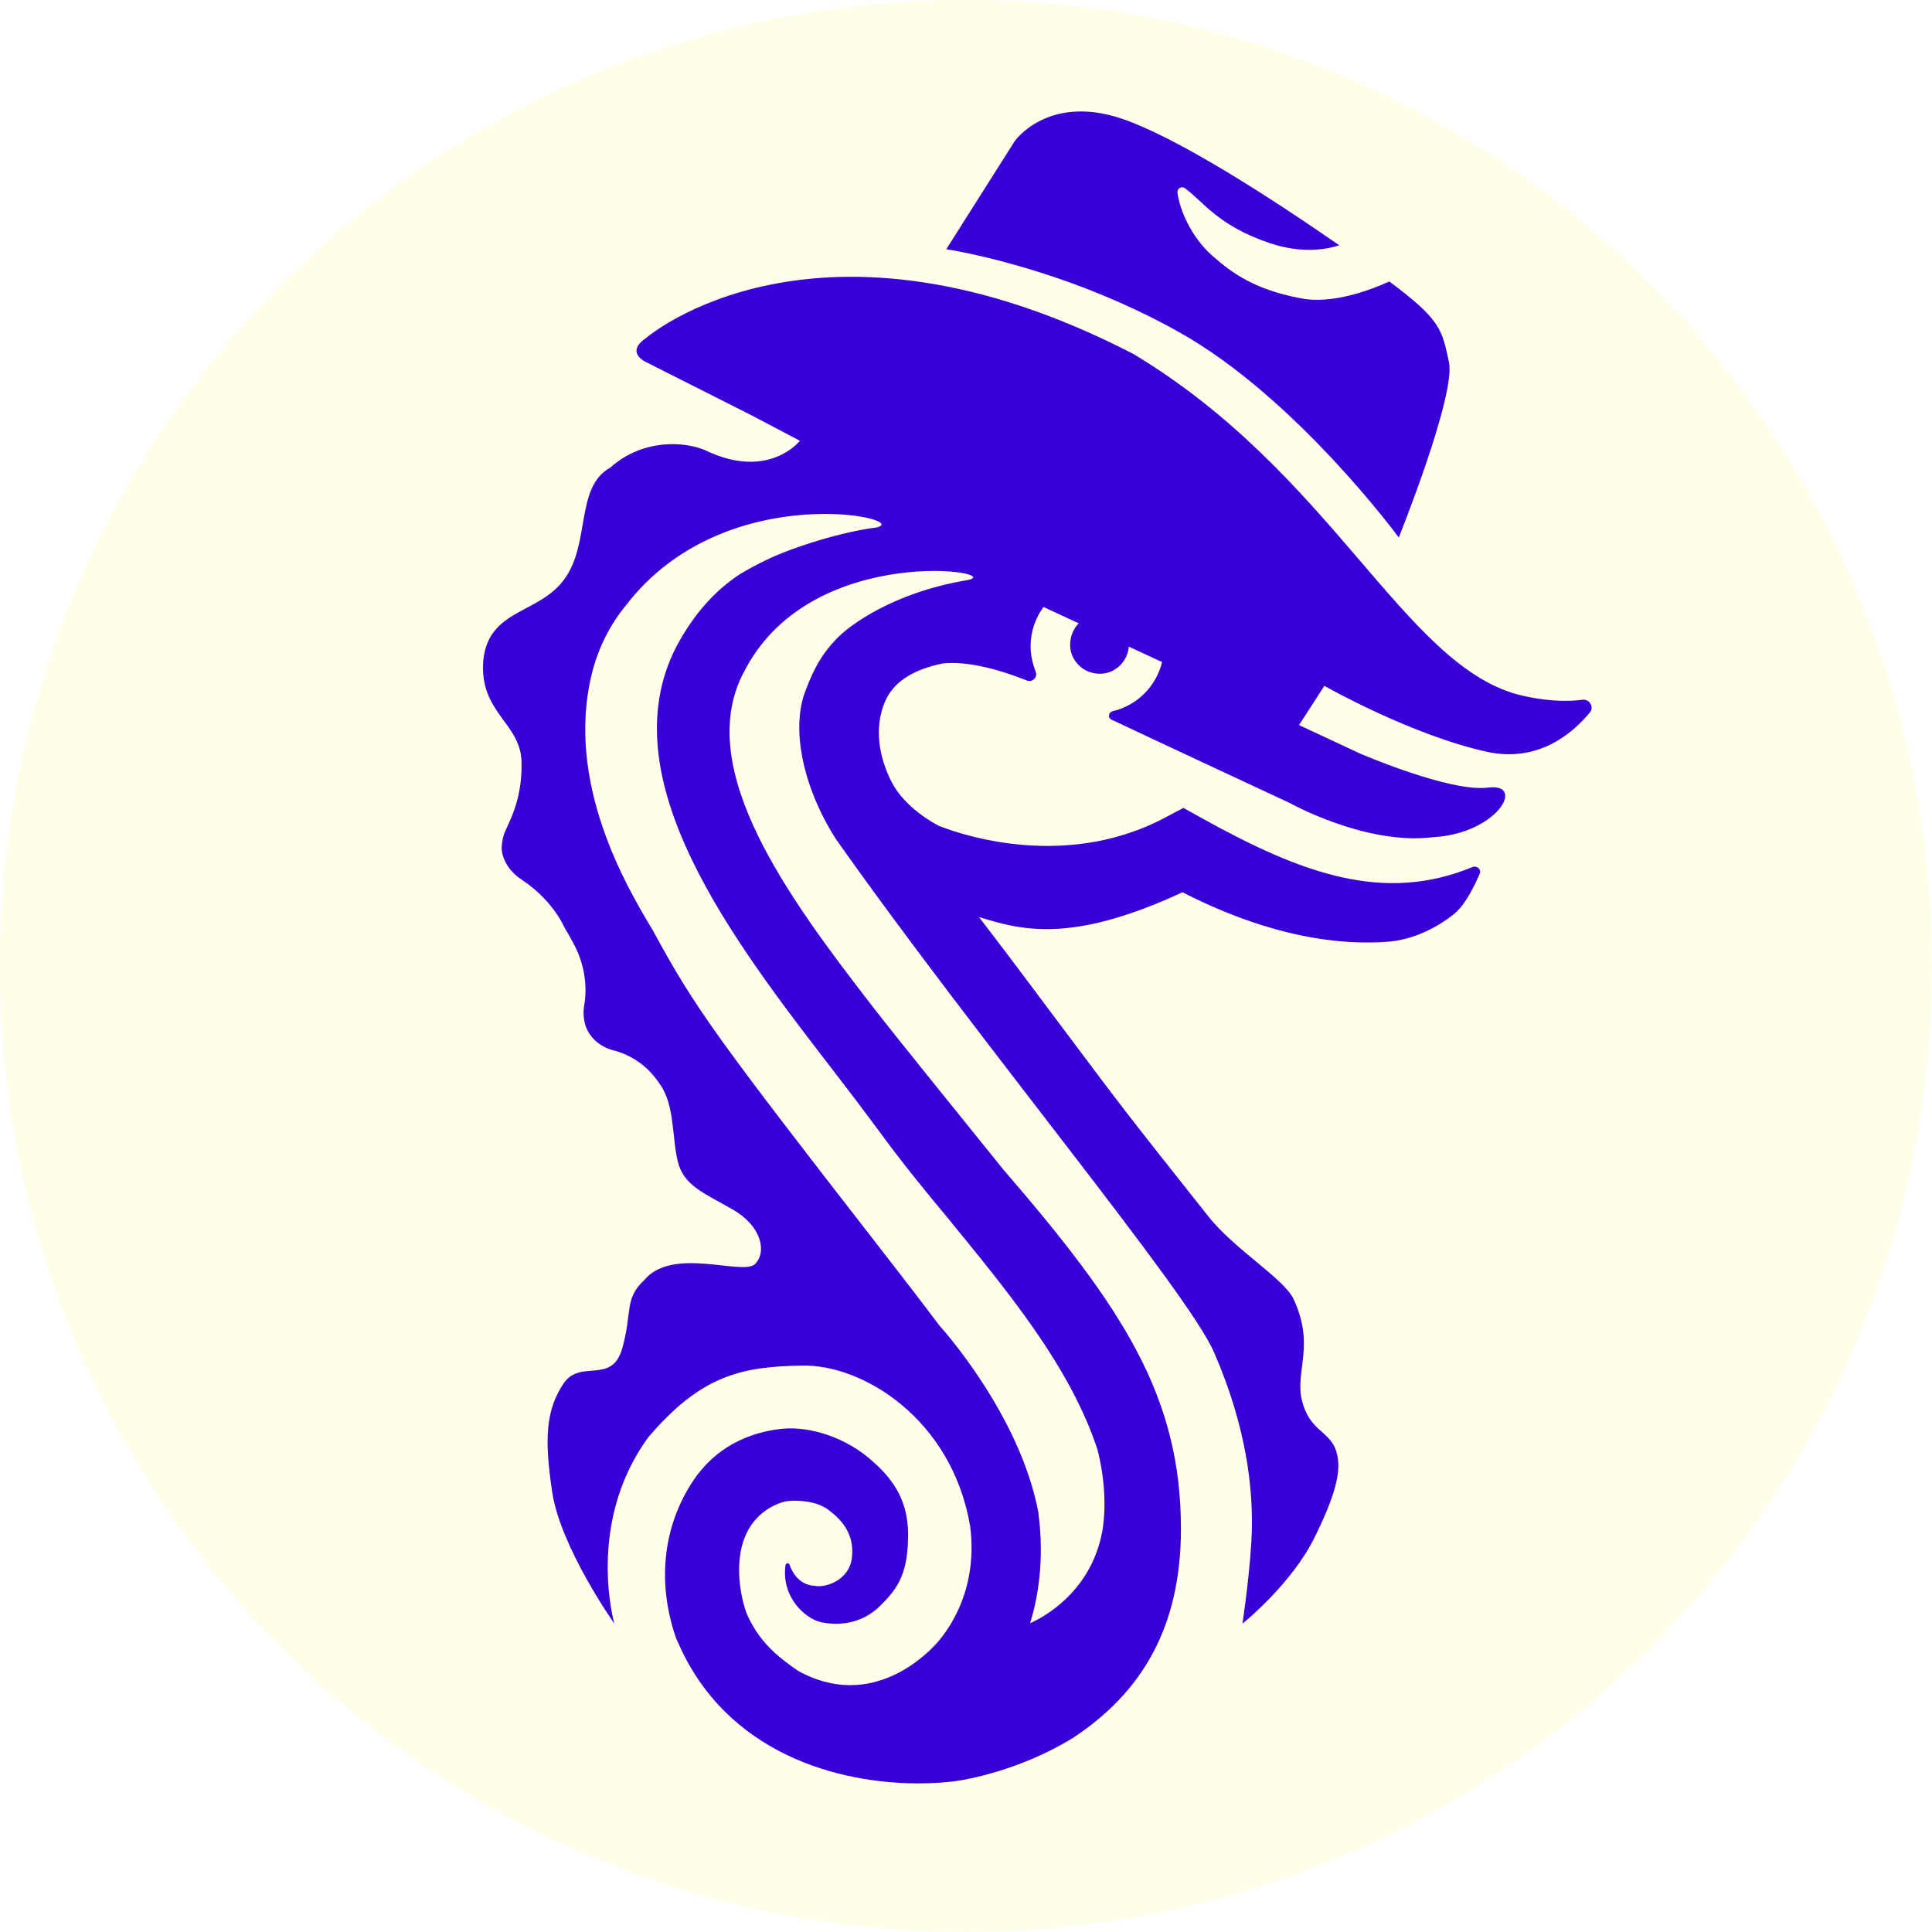
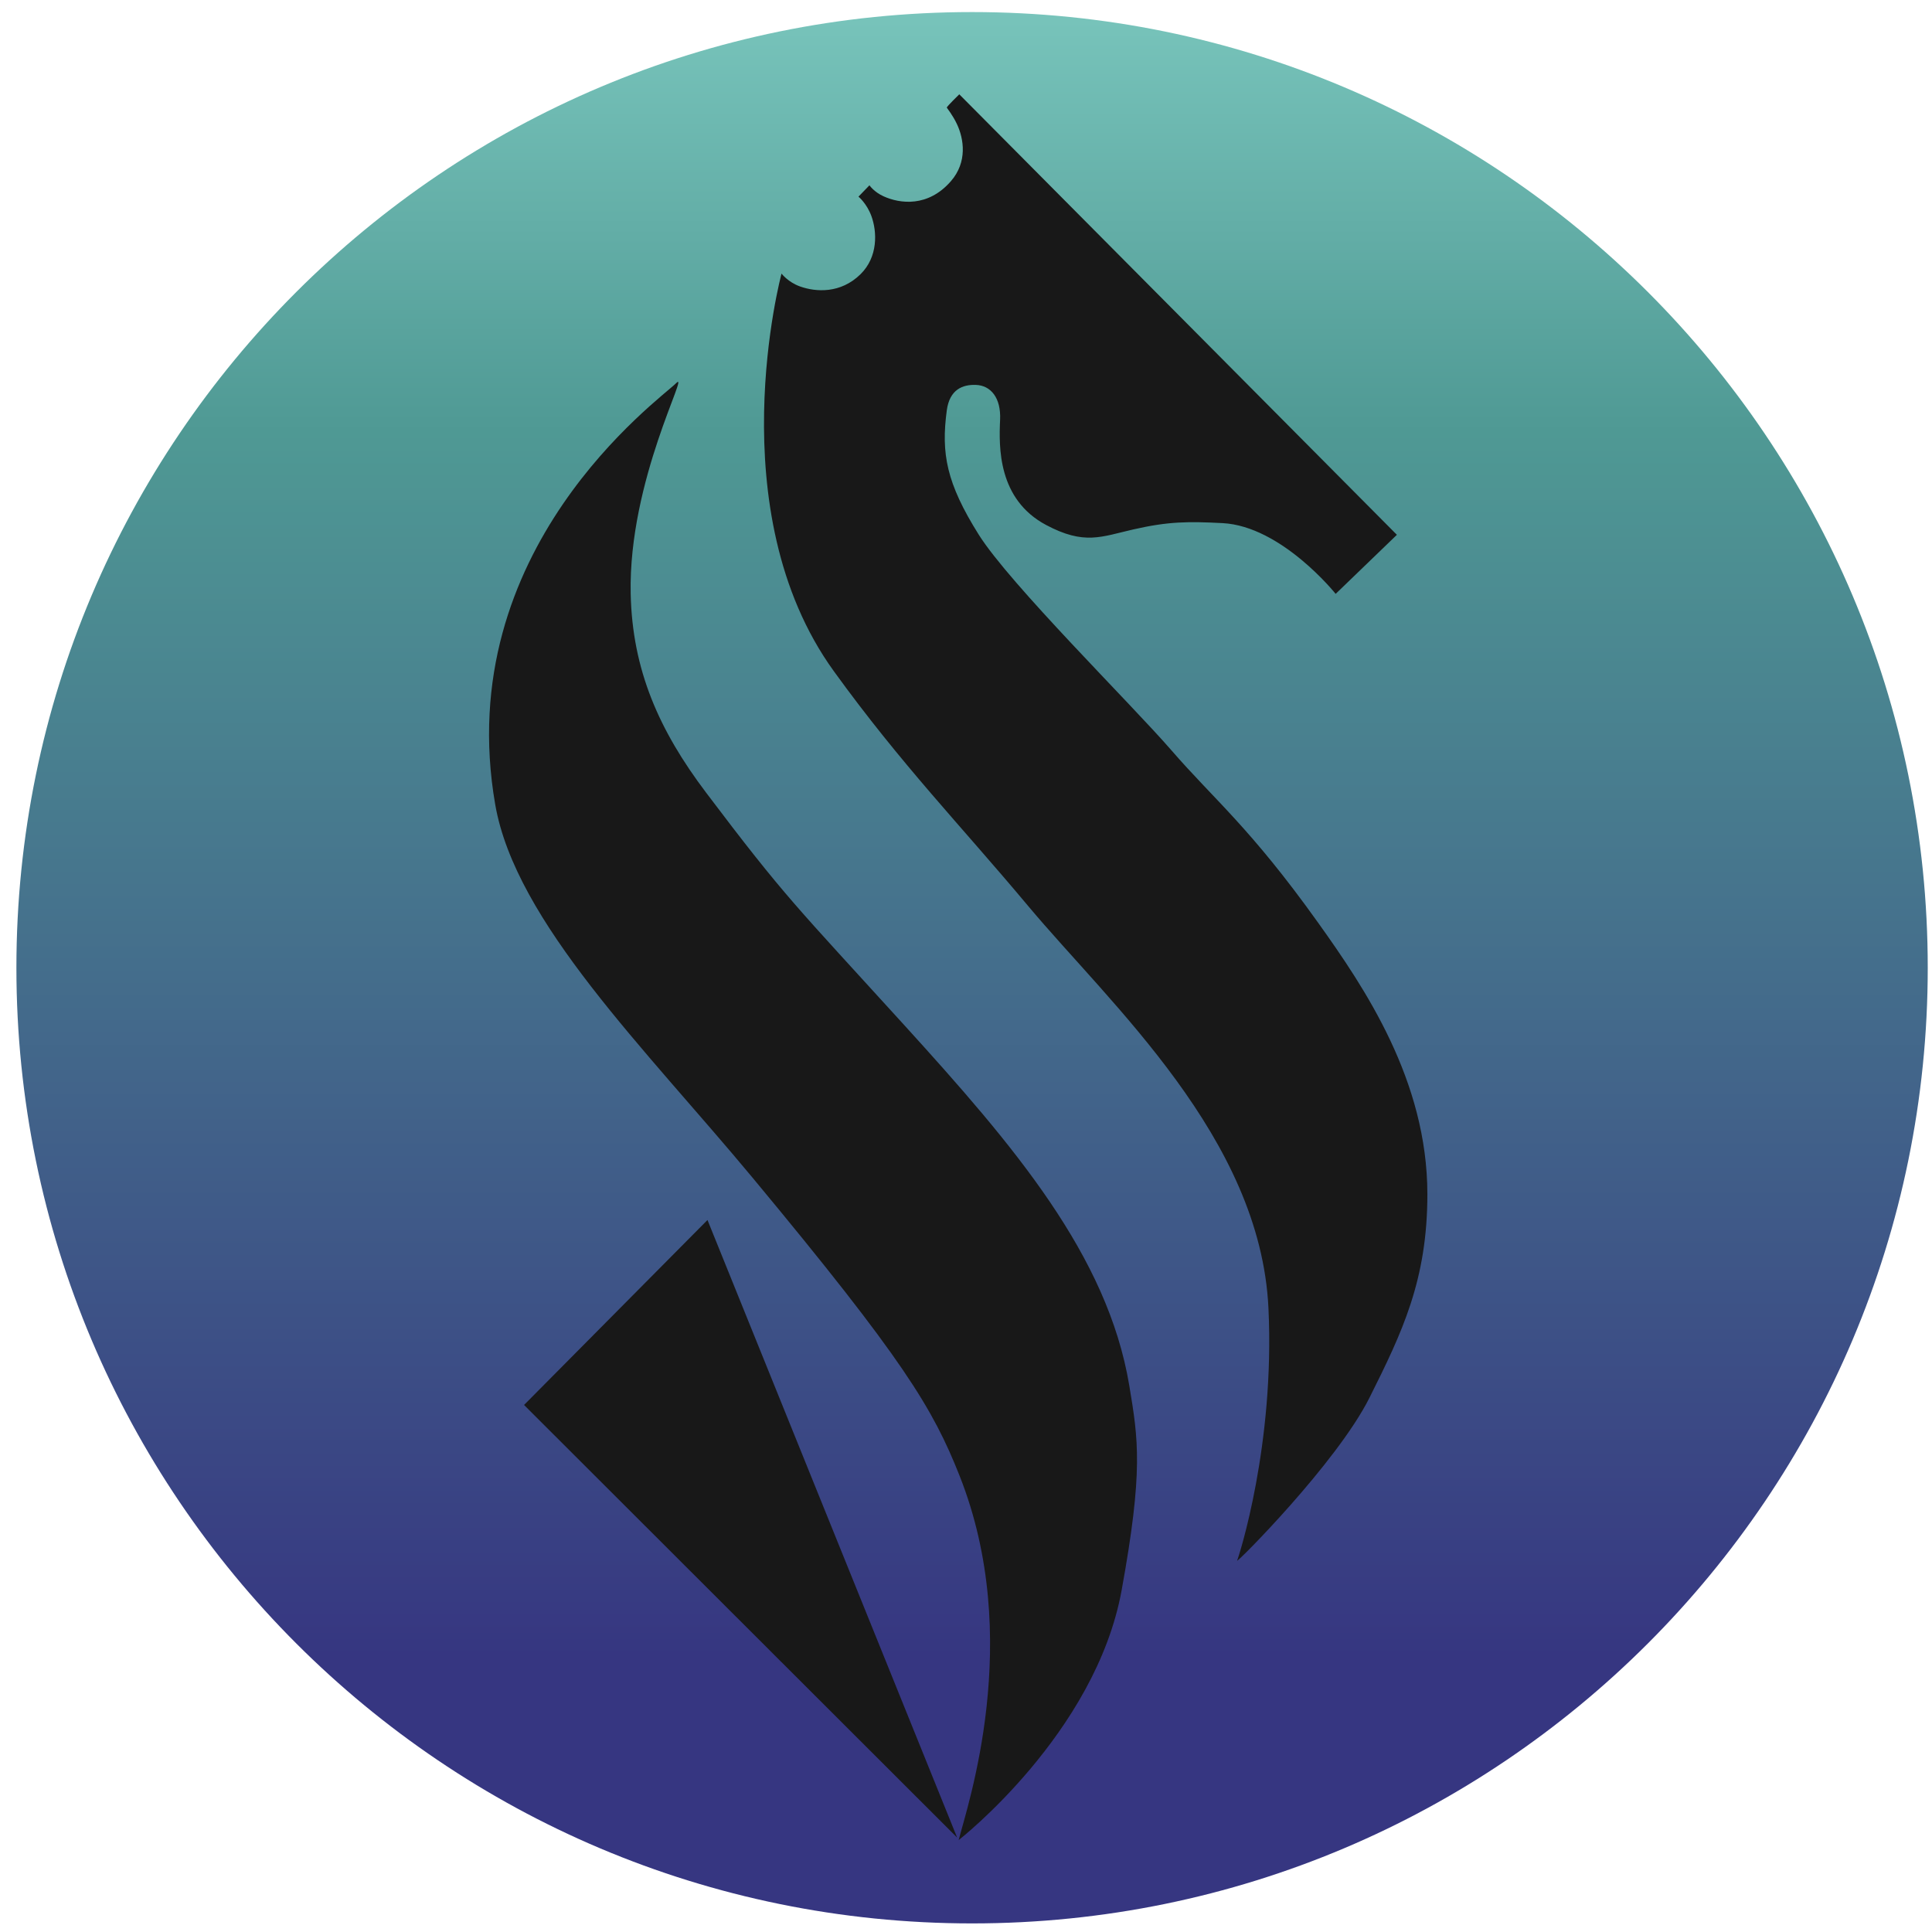
- <svg xmlns="http://www.w3.org/2000/svg" width="52" height="52" viewBox="0 0 52 52" fill="none">
-   <circle cx="26" cy="26" r="26" fill="#FFFFE9" />
-   <path d="M37.648 14.467C37.648 14.467 39.197 10.621 38.997 9.739C38.81 8.885 38.797 8.618 37.394 7.576C36.834 7.83 35.832 8.19 35.017 8.03C33.815 7.803 33.201 7.389 32.627 6.881C32.053 6.374 31.745 5.626 31.692 5.185C31.679 5.079 31.799 4.999 31.892 5.065C32.386 5.426 32.787 6.08 34.189 6.548C34.991 6.815 35.645 6.735 36.046 6.601C34.27 5.372 31.692 3.69 30.156 3.182C28.193 2.541 27.312 3.797 27.312 3.797L25.469 6.708C25.469 6.708 28.567 7.162 31.732 8.938C34.884 10.701 37.648 14.467 37.648 14.467Z" fill="#3800D6" />
-   <path d="M42.589 18.834C42.202 18.887 41.614 18.887 40.826 18.687C37.742 17.819 35.845 12.731 30.503 9.526C21.97 5.119 17.389 9.098 17.389 9.098C16.802 9.499 17.403 9.753 17.403 9.753L20.207 11.168L21.529 11.863C21.529 11.863 20.688 12.944 18.979 12.117C18.418 11.876 17.296 11.809 16.428 12.584C15.48 13.105 15.894 14.614 15.199 15.575C14.518 16.537 13.156 16.377 13.009 17.765C12.889 19.181 14.011 19.448 14.037 20.503C14.064 21.558 13.677 22.159 13.57 22.439C13.53 22.56 13.503 22.707 13.503 22.854C13.517 23.054 13.61 23.254 13.743 23.414C13.85 23.535 13.944 23.615 14.051 23.681C14.505 23.989 14.892 24.389 15.146 24.87C15.186 24.95 15.226 25.03 15.279 25.11C15.319 25.177 15.359 25.257 15.413 25.351C15.707 25.872 15.827 26.486 15.72 27.087C15.693 27.247 15.707 27.434 15.76 27.608C15.867 27.928 16.147 28.169 16.481 28.262C16.975 28.382 17.403 28.676 17.696 29.09C17.723 29.117 17.736 29.157 17.763 29.183C18.164 29.744 18.084 30.626 18.244 31.267C18.404 31.908 18.938 32.108 19.713 32.549C20.488 32.989 20.648 33.684 20.327 34.018C20.007 34.352 18.11 33.537 17.349 34.445C16.788 34.966 17.029 35.3 16.748 36.288C16.468 37.29 15.613 36.555 15.159 37.25C14.705 37.944 14.638 38.692 14.865 40.174C15.092 41.657 16.535 43.7 16.535 43.7C16.535 43.7 15.76 41.002 17.443 38.692C18.872 37.009 19.967 36.782 21.583 36.755C23.212 36.715 25.616 38.184 26.11 41.069C26.363 42.979 25.322 44.087 25.242 44.194C25.055 44.408 23.519 46.104 21.476 44.968C20.915 44.581 20.421 44.181 20.087 43.406C19.846 42.698 19.78 41.75 20.18 41.109C20.514 40.575 21.048 40.415 21.209 40.401C21.449 40.375 21.97 40.388 22.304 40.642C22.638 40.895 22.998 41.269 22.931 41.91C22.865 42.551 22.197 42.738 21.943 42.685C21.73 42.645 21.876 42.672 21.93 42.685C21.516 42.658 21.329 42.338 21.249 42.111C21.235 42.057 21.155 42.071 21.142 42.124C21.022 43.005 21.689 43.566 22.09 43.66C22.531 43.753 23.185 43.74 23.719 43.192C24.187 42.725 24.441 42.324 24.441 41.296C24.441 40.455 24.093 39.867 23.519 39.36C22.771 38.665 21.783 38.398 21.102 38.452C20.461 38.505 19.339 38.772 18.605 39.934C17.924 41.002 17.63 42.471 18.204 44.114L18.231 44.167C19.539 47.225 22.598 48 24.708 48C25.135 48 25.522 47.973 25.843 47.92C25.91 47.907 27.419 47.679 28.887 46.771C30.704 45.569 31.785 43.833 31.785 41.149C31.785 37.584 30.223 35.206 27.018 31.494C26.404 30.733 23.906 27.648 23.452 27.047C21.222 24.162 18.725 20.77 19.967 18.193C20.007 18.113 20.047 18.046 20.087 17.966C21.943 14.56 27.178 15.402 26.03 15.615C24.04 15.949 22.851 16.831 22.491 17.218C22.13 17.605 21.93 17.939 21.689 18.567C21.275 19.595 21.609 21.184 22.491 22.573C26.323 28.008 31.986 34.779 32.68 36.408C33.575 38.465 33.709 40.094 33.695 41.096C33.682 42.097 33.441 43.7 33.441 43.7C33.441 43.7 34.764 42.645 35.391 41.363C36.019 40.081 36.126 39.467 35.939 38.986C35.738 38.505 35.244 38.492 35.044 37.704C34.844 36.916 35.404 36.221 34.817 34.966C34.563 34.419 33.214 33.617 32.52 32.736C31.826 31.854 30.557 30.279 29.609 29.01C27.899 26.74 27.338 25.965 26.35 24.683C27.419 25.003 28.754 25.444 31.826 24.015C34.67 25.471 36.62 25.391 37.301 25.351C37.982 25.311 38.623 25.003 39.117 24.616C39.438 24.363 39.678 23.855 39.825 23.521C39.878 23.401 39.758 23.294 39.638 23.334C37.247 24.323 35.044 23.521 32.333 22.012L31.852 21.745L31.371 21.999C28.527 23.521 25.535 22.333 25.268 22.226C25.162 22.172 24.347 21.745 23.986 21.024C23.626 20.303 23.546 19.542 23.813 18.901C24.026 18.38 24.534 18.032 25.362 17.859C26.043 17.779 26.924 18.032 27.632 18.313C27.792 18.38 27.939 18.22 27.873 18.073C27.792 17.859 27.739 17.632 27.739 17.392C27.739 16.991 27.873 16.63 28.086 16.337L29.034 16.777C28.874 16.937 28.781 17.178 28.807 17.445C28.847 17.792 29.141 18.086 29.488 18.126C29.956 18.193 30.343 17.846 30.383 17.405L31.278 17.819C31.118 18.473 30.61 18.981 29.956 19.141C29.822 19.168 29.809 19.341 29.942 19.381C31.158 19.956 34.71 21.611 34.71 21.611C34.71 21.611 36.767 22.76 38.569 22.533C40.306 22.439 41.08 21.064 40.052 21.198C39.024 21.331 36.593 20.276 36.593 20.276L34.964 19.515L35.645 18.46C35.645 18.46 37.969 19.782 40.025 20.236C41.387 20.53 42.309 19.755 42.776 19.194C42.923 19.047 42.789 18.807 42.589 18.834ZM23.572 14.2C22.704 14.307 21.382 14.707 20.634 15.068C20.354 15.201 20.114 15.335 19.913 15.455C19.259 15.882 18.671 16.523 18.204 17.405C16.374 20.957 19.726 25.311 22.424 28.81C22.878 29.397 23.292 29.945 23.666 30.452C24.24 31.24 24.868 32.015 25.482 32.749C27.058 34.686 28.794 36.742 29.542 39.026C29.742 39.827 29.769 40.575 29.675 41.176C29.355 43.045 27.726 43.687 27.726 43.687C27.966 42.912 28.1 41.91 27.953 40.762V40.735C27.459 38.051 25.282 35.674 25.282 35.674C24.761 34.979 24.2 34.258 23.746 33.671C19.165 27.781 18.711 27.114 17.63 25.15L17.616 25.124C17.59 25.07 17.549 25.003 17.509 24.937C16.882 23.882 15.199 21.064 15.934 18.113C16.107 17.431 16.414 16.817 16.855 16.283C19.539 12.797 24.681 13.986 23.572 14.2Z" fill="#3800D6" />
+ <svg xmlns="http://www.w3.org/2000/svg" width="100%" height="100%" viewBox="0 0 114 114" fill="none">
+   <path fill-rule="evenodd" clip-rule="evenodd" d="M57.358 113.493C88.502 113.493 113.749 88.246 113.749 57.102C113.749 25.959 88.502 0.712 57.358 0.712C26.215 0.712 0.968 25.959 0.968 57.102C0.968 88.246 26.215 113.493 57.358 113.493Z" fill="url(#paint0_linear_0_3067)" />
+   <path fill-rule="evenodd" clip-rule="evenodd" d="M56.477 108.428L30.922 82.902L41.746 71.988L56.477 108.428Z" fill="#181818" />
+   <path fill-rule="evenodd" clip-rule="evenodd" d="M39.898 22.608C38.936 23.57 26.598 32.388 29.222 47.477C30.428 54.408 38.079 61.879 44.386 69.468C53.356 80.262 55.055 83.134 56.616 87.067C60.442 96.703 57.074 106.579 56.567 108.577C56.567 108.577 64.646 102.286 66.184 93.831C67.466 86.779 67.168 84.957 66.635 81.758C65.353 74.066 59.83 67.609 53.361 60.493C46.95 53.441 46.373 53.006 41.657 46.761C38.899 43.108 37.305 39.545 37.214 35.012C37.08 28.333 40.747 21.758 39.898 22.608H39.898Z" fill="#181818" />
+   <path fill-rule="evenodd" clip-rule="evenodd" d="M46.115 16.143C46.115 16.143 46.497 16.651 47.211 16.904C48.154 17.239 49.601 17.327 50.767 16.189C51.82 15.161 51.757 13.671 51.416 12.744C51.141 11.997 50.655 11.604 50.655 11.604L51.304 10.933C51.304 10.933 51.561 11.322 52.131 11.581C53.098 12.023 54.761 12.244 56.112 10.688C57.095 9.554 56.872 8.195 56.47 7.332C56.213 6.781 55.869 6.371 55.866 6.348C55.859 6.289 56.604 5.565 56.604 5.565L82.425 31.557L78.812 35.042C78.812 35.042 75.622 31.046 72.133 30.867C70.115 30.764 68.948 30.764 66.861 31.242C64.986 31.67 63.986 32.18 61.724 30.976C58.879 29.461 58.938 26.389 59.012 24.769C59.072 23.472 58.46 22.741 57.581 22.712C56.805 22.685 56.032 22.976 55.866 24.217C55.527 26.759 55.841 28.501 57.749 31.543C59.584 34.467 66.73 41.516 69.106 44.256C71.656 47.197 73.758 48.819 77.783 54.454C80.526 58.294 84.224 63.758 84.224 70.467C84.224 75.537 82.734 78.623 80.81 82.47C78.887 86.317 72.893 92.325 72.997 92.087C73.102 91.848 75.234 85.243 74.846 77.177C74.364 67.141 65.543 59.285 60.652 53.441C56.695 48.711 53.197 45.129 49.202 39.605C42.343 30.122 46.115 16.144 46.115 16.144V16.143Z" fill="#181818" />
+   <defs>
+     <linearGradient id="paint0_linear_0_3067" x1="57.361" y1="0.639" x2="57.361" y2="113.614" gradientUnits="userSpaceOnUse">
+       <stop stop-color="#78C4BB" />
+       <stop offset="0.22" stop-color="#4F9994" />
+       <stop offset="0.86" stop-color="#363681" />
+     </linearGradient>
+   </defs>
</svg>
